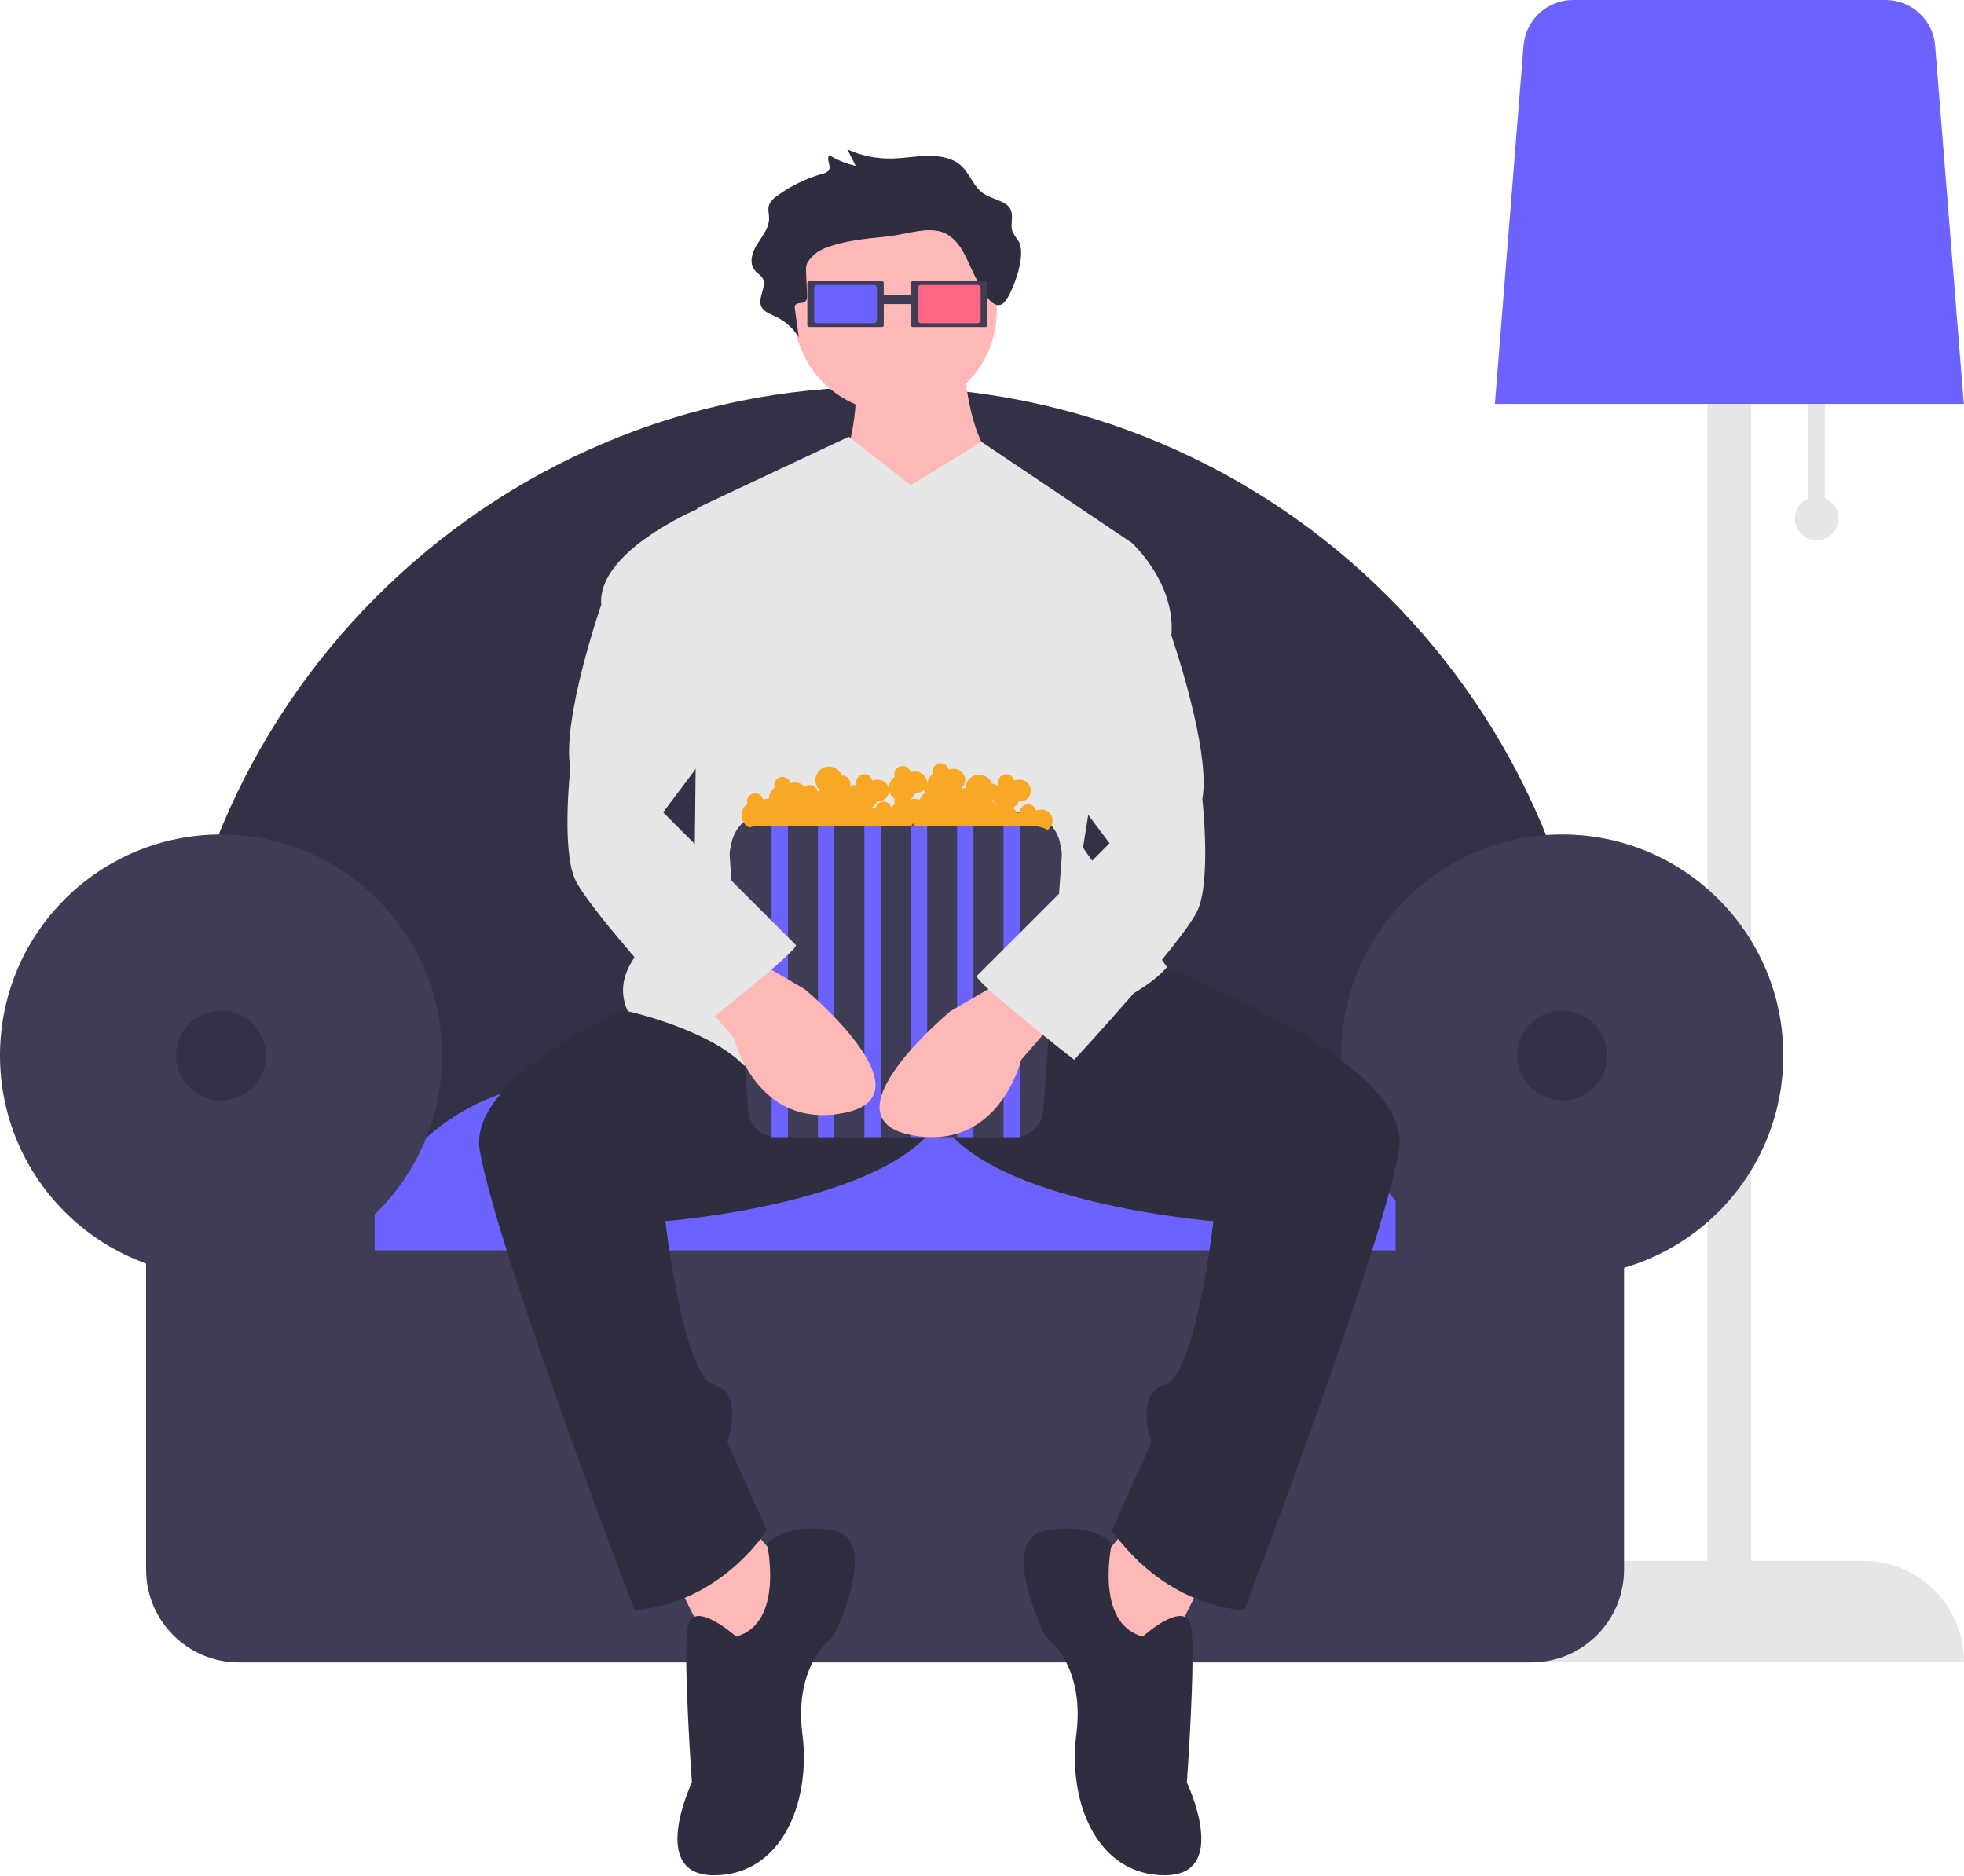
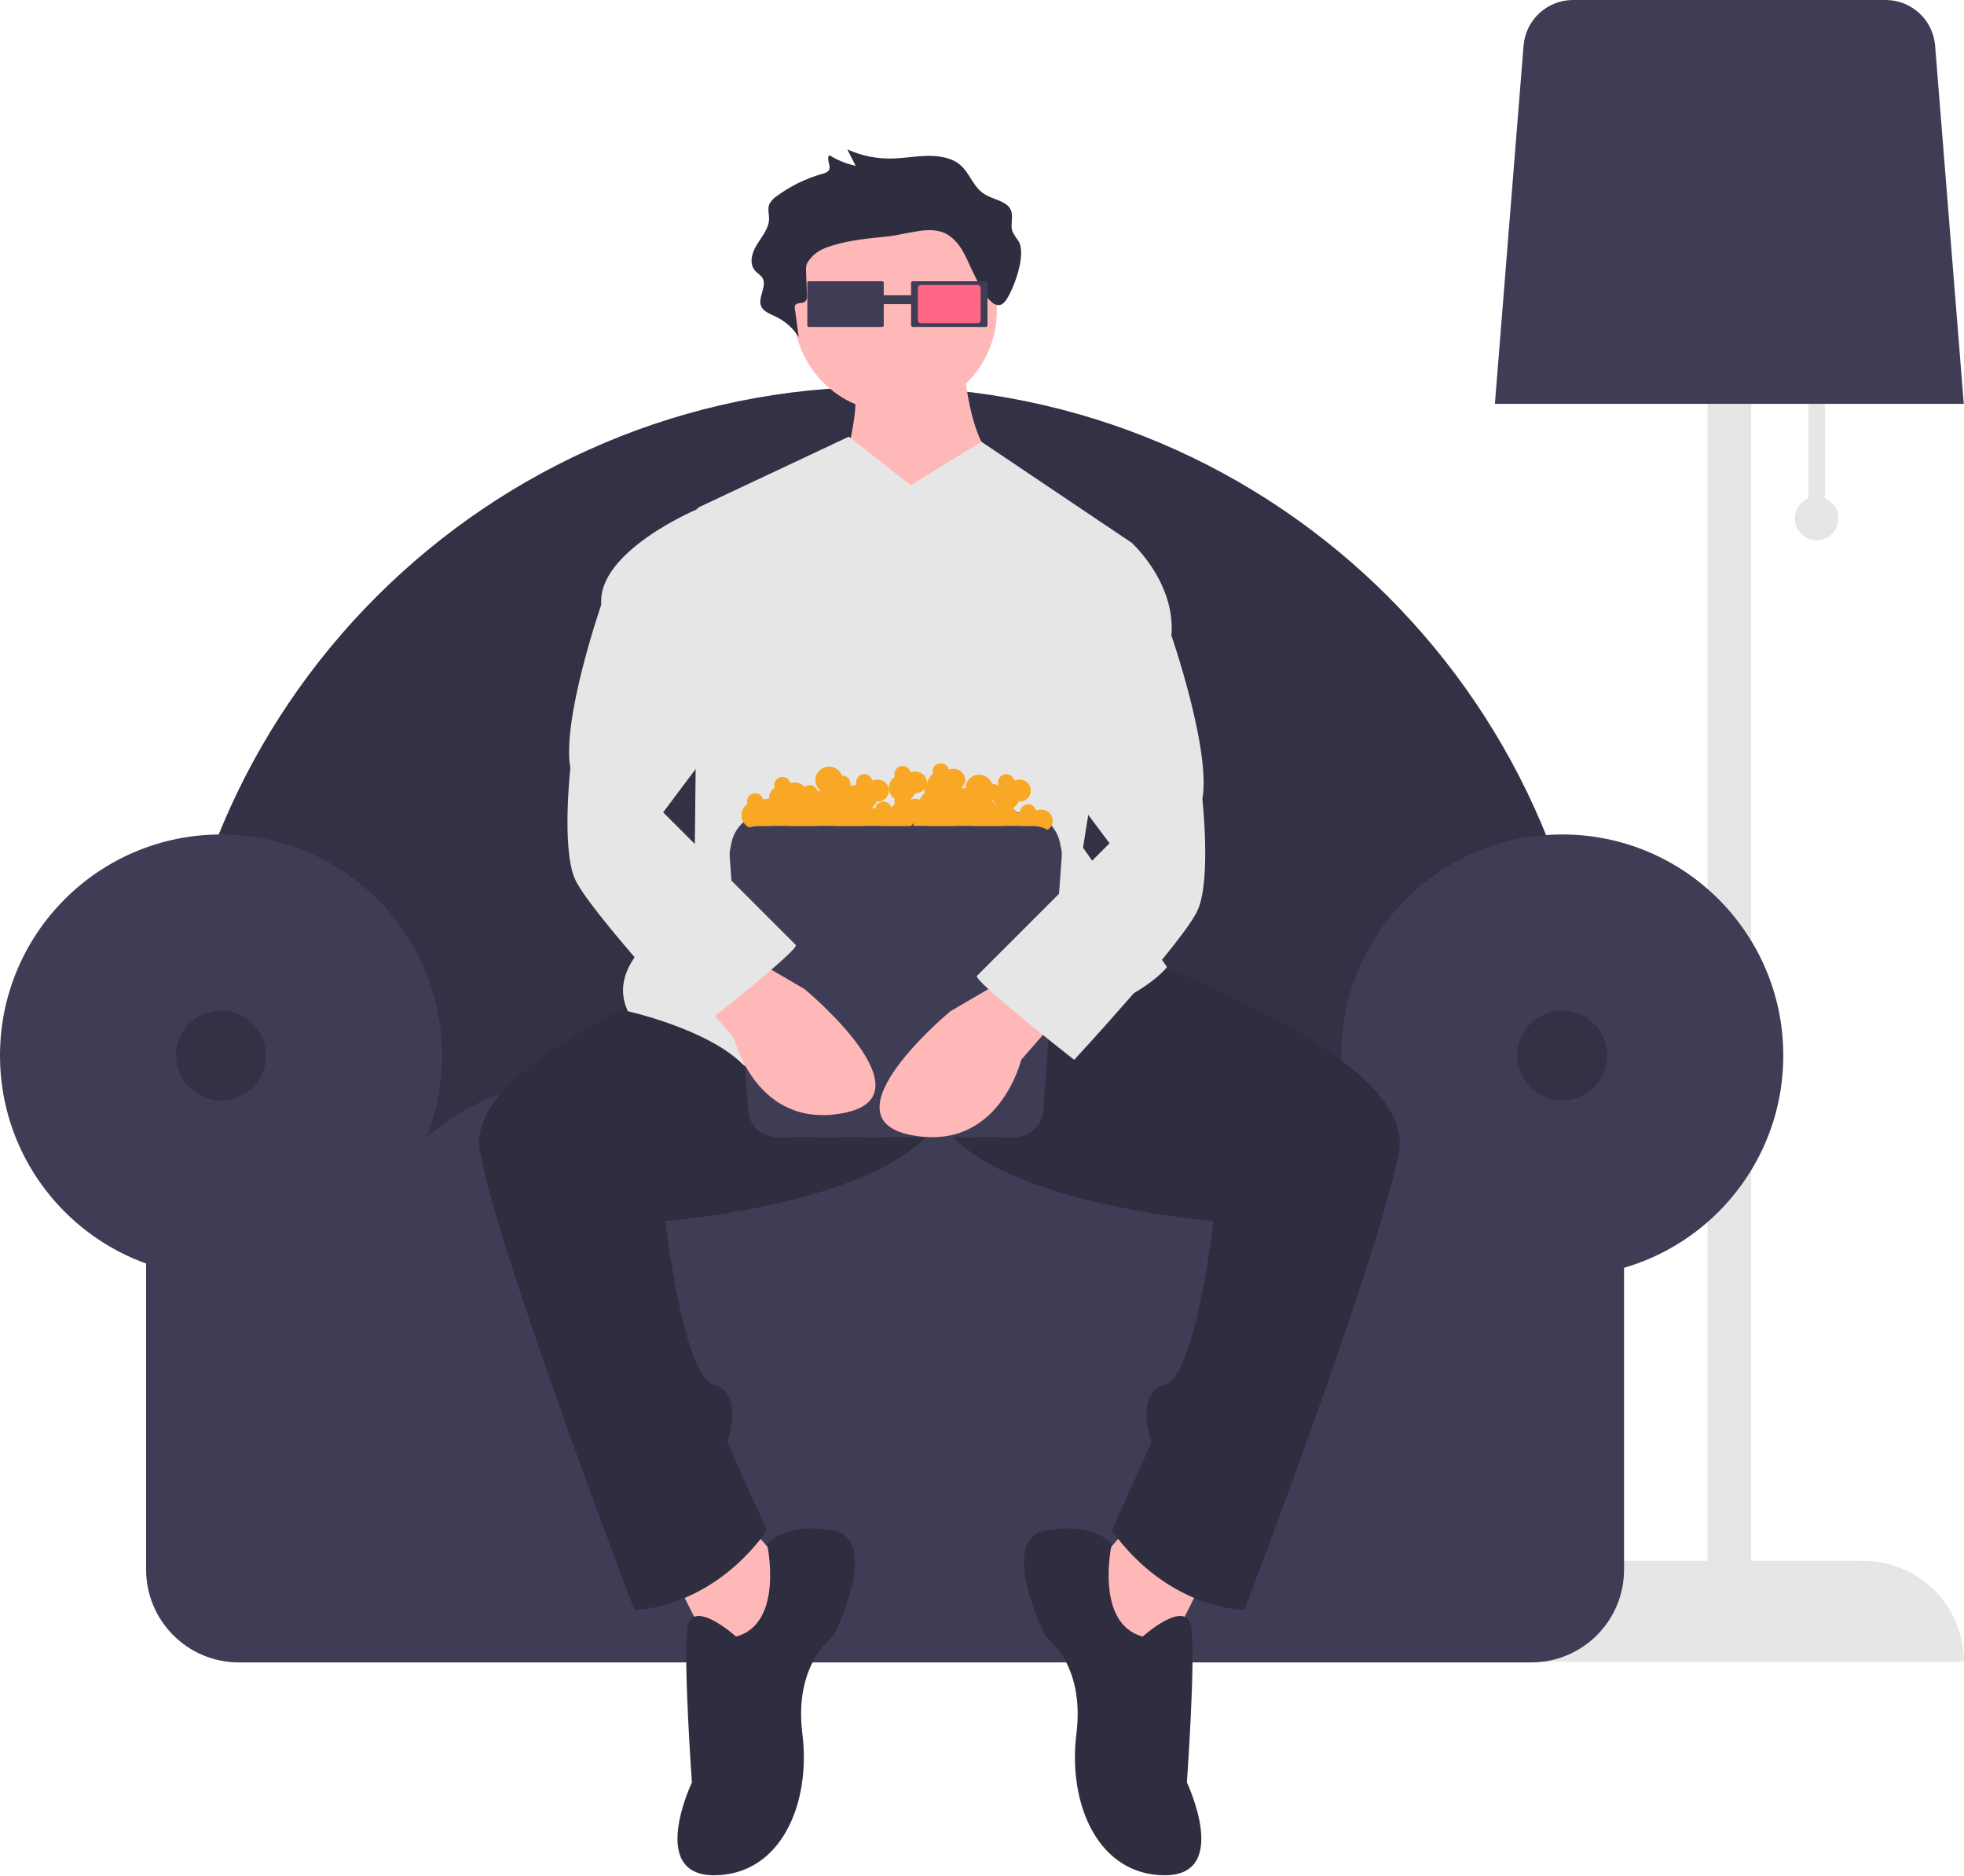
<svg xmlns="http://www.w3.org/2000/svg" id="a01bbba8-bc2d-4e66-a086-829e28c11719" data-name="Layer 1" width="719.769" height="687.25" viewBox="0 0 719.769 687.25">
  <path d="M908.885,288.962V250.375h-6v38.587a8,8,0,1,0,6,0Z" transform="translate(-240.1153 -106.375)" fill="#e6e6e6" />
  <path d="M922.885,678.375h-41v-498h-16v498H824.885a37,37,0,0,0-37,37v0h172v-0A37,37,0,0,0,922.885,678.375Z" transform="translate(-240.1153 -106.375)" fill="#e6e6e6" />
-   <path d="M787.968,254.375h171.834L949.294,123.035A18.198,18.198,0,0,0,931.248,106.375H816.521a18.198,18.198,0,0,0-18.046,16.66Z" transform="translate(-240.1153 -106.375)" fill="#6c63ff" />
+   <path d="M787.968,254.375h171.834L949.294,123.035A18.198,18.198,0,0,0,931.248,106.375H816.521a18.198,18.198,0,0,0-18.046,16.66Z" transform="translate(-240.1153 -106.375)" fill="#3f3d56" />
  <path d="M301.213,563.911H825.692V510.364c0-144.599-117.641-262.239-262.239-262.239S301.213,365.766,301.213,510.364Z" transform="translate(-240.1153 -106.375)" fill="#3f3d56" />
  <path d="M301.213,563.911H825.692V510.364c0-144.599-117.641-262.239-262.239-262.239S301.213,365.766,301.213,510.364Z" transform="translate(-240.1153 -106.375)" opacity="0.2" />
-   <path d="M369.188,582.446H772.82A81.097,81.097,0,0,0,691.826,502.813H450.181A81.097,81.097,0,0,0,369.188,582.446Z" transform="translate(-240.1153 -106.375)" fill="#6c63ff" />
+   <path d="M369.188,582.446H772.82A81.097,81.097,0,0,0,691.826,502.813H450.181A81.097,81.097,0,0,0,369.188,582.446Z" transform="translate(-240.1153 -106.375)" fill="#3f3d56" />
  <circle cx="81.006" cy="386.827" r="81.006" fill="#3f3d56" />
  <circle cx="572.533" cy="386.827" r="81.006" fill="#3f3d56" />
  <path d="M751.551,534.392V564.597H377.413V534.392H293.662V681.614a34.011,34.011,0,0,0,34.011,34.011H801.291a34.011,34.011,0,0,0,34.011-34.011V534.392Z" transform="translate(-240.1153 -106.375)" fill="#3f3d56" />
  <circle cx="81.006" cy="386.827" r="16.476" opacity="0.2" />
  <circle cx="572.533" cy="386.827" r="16.476" opacity="0.2" />
  <path d="M593.293,238.871s1.62,30.775,12.958,37.254,0,50.211,0,50.211L552.8,327.956l-3.239-51.831s6.479-21.056,3.239-30.775S593.293,238.871,593.293,238.871Z" transform="translate(-240.1153 -106.375)" fill="#ffb8b8" />
  <polygon points="413.107 560.102 393.671 582.778 424.446 611.933 440.643 579.539 413.107 560.102" fill="#ffb8b8" />
  <polygon points="275.431 560.102 294.868 582.778 264.093 611.933 247.896 579.539 275.431 560.102" fill="#ffb8b8" />
  <path d="M642.695,451.864s116.62,38.873,110.141,76.127-56.69,168.451-56.69,168.451-27.535,0-48.592-29.155l14.577-32.394s-6.479-17.817,4.859-21.056,17.817-59.93,17.817-59.93-82.606-6.479-100.423-37.254l-32.394-77.746Z" transform="translate(-240.1153 -106.375)" fill="#2f2e41" />
  <path d="M526.075,451.864S409.455,490.738,415.934,527.991s56.69,168.451,56.69,168.451,27.535,0,48.592-29.155l-14.577-32.394s6.479-17.817-4.859-21.056-17.817-59.93-17.817-59.93,82.606-6.479,100.423-37.254l32.394-77.746Z" transform="translate(-240.1153 -106.375)" fill="#2f2e41" />
  <path d="M658.892,706.16s16.197-14.577,17.817-3.239-1.62,56.69-1.62,56.69,16.197,34.014-8.099,34.014-35.634-25.915-32.394-51.831-11.338-35.634-11.338-35.634-17.817-35.634,0-38.873,24.296,4.859,24.296,4.859S641.075,701.301,658.892,706.16Z" transform="translate(-240.1153 -106.375)" fill="#2f2e41" />
  <path d="M509.878,706.16s-16.197-14.577-17.817-3.239,1.62,56.69,1.62,56.69S477.483,793.625,501.779,793.625s35.634-25.915,32.394-51.831,11.338-35.634,11.338-35.634,17.817-35.634,0-38.873-24.296,4.859-24.296,4.859S527.695,701.301,509.878,706.16Z" transform="translate(-240.1153 -106.375)" fill="#2f2e41" />
  <circle cx="328.072" cy="113.87" r="37.254" fill="#ffb8b8" />
  <path d="M573.857,284.224l-22.676-17.817-55.07,25.915-1.62,147.394s-34.014,16.197-24.296,37.254c0,0,29.155,6.479,42.113,19.437s85.845-4.859,116.62-14.577,38.873-21.056,38.873-21.056l-30.775-43.732,17.817-111.761L599.778,268.259Z" transform="translate(-240.1153 -106.375)" fill="#e6e6e6" />
  <path d="M613.478,194.889a32.723,32.723,0,0,1-2.221-3.447c-1.155-2.813.669-6.129-1.035-8.756-1.74-2.682-6.159-3.247-9.165-5.069-4.631-2.807-5.473-8.314-9.811-11.407-3.126-2.228-7.584-2.829-11.762-2.702s-8.299.882-12.478.965a37.622,37.622,0,0,1-16.377-3.349l3.083,6.031a30.776,30.776,0,0,1-9.678-3.923c-1.364,1.691,1.131,4.259-.416,5.845a4.963,4.963,0,0,1-2.184,1.013,52.246,52.246,0,0,0-16.538,8.068,8.31,8.31,0,0,0-2.783,2.938c-.804,1.781-.091,3.748-.152,5.641-.111,3.441-2.737,6.441-4.601,9.541s-2.87,7.118-.106,9.749a25.135,25.135,0,0,1,1.932,1.703c2.77,3.267-2.133,8.052.23,11.519,1.026,1.505,3.129,2.267,4.957,3.156a19.807,19.807,0,0,1,8.474,7.553L531.426,219.531a1.72,1.72,0,0,1,.283-1.519c.688-.701,2.129-.422,3.079-.886,1.045-.511,1.124-1.683,1.082-2.665l-.32-7.571c-.144-3.405-.184-3.857,2.324-6.605,1.752-1.92,4.507-3.078,7.275-3.93,6.325-1.947,13.128-2.62,19.853-3.278,7.809-.764,16.602-4.553,22.667-.53,4.964,3.293,6.615,8.706,9.007,13.507,2.15,4.315,7.668,17.02,12.262,10.143C611.823,211.876,616.235,199.698,613.478,194.889Z" transform="translate(-240.1153 -106.375)" fill="#2f2e41" />
  <path d="M574.583,209.438a.58.58,0,0,0-.579.579v15.597a.58.58,0,0,0,.579.579h26.85a.58.58,0,0,0,.579-.579V210.017a.58.58,0,0,0-.579-.579Z" transform="translate(-240.1153 -106.375)" fill="#3f3d56" />
  <path d="M577.583,210.813a1.08,1.08,0,0,0-1.079,1.079v11.846a1.08,1.08,0,0,0,1.079,1.079h20.849a1.08,1.08,0,0,0,1.079-1.079V211.892a1.08,1.08,0,0,0-1.079-1.079Z" transform="translate(-240.1153 -106.375)" fill="#ff6584" />
  <rect x="320.784" y="108.201" width="13.986" height="3.239" fill="#3f3d56" />
  <path d="M536.562,209.438a.58.58,0,0,0-.579.579v15.597a.58.58,0,0,0,.579.579h26.85a.58.58,0,0,0,.579-.579V210.017a.58.58,0,0,0-.579-.579Z" transform="translate(-240.1153 -106.375)" fill="#3f3d56" />
-   <path d="M539.563,210.813a1.08,1.08,0,0,0-1.079,1.079v11.846a1.08,1.08,0,0,0,1.079,1.079H560.411a1.08,1.08,0,0,0,1.079-1.079V211.892a1.08,1.08,0,0,0-1.079-1.079Z" transform="translate(-240.1153 -106.375)" fill="#6c63ff" />
+   <path d="M539.563,210.813a1.08,1.08,0,0,0-1.079,1.079v11.846a1.08,1.08,0,0,0,1.079,1.079H560.411a1.08,1.08,0,0,0,1.079-1.079V211.892a1.08,1.08,0,0,0-1.079-1.079Z" transform="translate(-240.1153 -106.375)" fill="#3f3d56" />
  <path d="M281.769,297.75h93a14,14,0,0,1,14,14v0a0,0,0,0,1,0,0h-121a0,0,0,0,1,0,0v0A14,14,0,0,1,281.769,297.75Z" fill="#3f3d56" />
  <path d="M621.385,403.125a4.961,4.961,0,0,0-1.599.272,2.995,2.995,0,0,0-5.901.728c0,.015.004.029.004.044a5.142,5.142,0,0,0-1.103.229,3.011,3.011,0,0,0-1.483-1.911,5.017,5.017,0,0,0,2.164-2.369,4.021,4.021,0,1,0-.082-7.993,4.961,4.961,0,0,0-1.599.272,2.99,2.99,0,1,0-5.749,1.625c-.12.083-.231.177-.343.27a2.84,2.84,0,0,0-2.045-.681,4.98,4.98,0,0,0-9.683,1.551,5.118,5.118,0,0,0-1.18.235,3,3,0,0,0-.172-.494,3.758,3.758,0,0,0,1.272-2.779,4.272,4.272,0,0,0-4.5-4,4.961,4.961,0,0,0-1.599.272,2.99,2.99,0,1,0-5.749,1.625,4.987,4.987,0,0,0-2.137,3.869c-.042.038-.091.068-.131.108a3.563,3.563,0,0,0,.116-.874,4.272,4.272,0,0,0-4.5-4,4.961,4.961,0,0,0-1.599.272,2.99,2.99,0,1,0-5.749,1.625,4.987,4.987,0,0,0,0,8.205,2.727,2.727,0,0,0,0,1.795,5.049,5.049,0,0,0-1.279,1.292,2.981,2.981,0,0,0-5.842.505,4.764,4.764,0,0,0-1.286-.519,5.027,5.027,0,0,0,1.837-2.182,4.021,4.021,0,1,0-.082-7.993,4.961,4.961,0,0,0-1.599.272,2.99,2.99,0,1,0-5.749,1.625c-.064.045-.122.097-.184.145-.156-.015-.308-.042-.468-.042a4.961,4.961,0,0,0-1.599.272c-.019-.075-.05-.145-.074-.219a2.947,2.947,0,0,0-3.062-3.567,4.995,4.995,0,1,0-7.851,5.565,5.173,5.173,0,0,0-1.013.221,2.973,2.973,0,0,0-4.762-1.608,4.676,4.676,0,0,0-3.639-1.664,4.961,4.961,0,0,0-1.599.272,2.99,2.99,0,1,0-5.749,1.625,4.989,4.989,0,0,0-2.152,4.103c0,.015.004.03.005.045a4.148,4.148,0,0,0-2.104.227,2.99,2.99,0,1,0-5.749,1.625,4.98,4.98,0,0,0,3.936,8.97,4.982,4.982,0,0,0,9.414,1.279,31.17,31.17,0,0,0,10.802-.487,4.982,4.982,0,0,0,9.278.333,4.892,4.892,0,0,0,2.097-.519,4.977,4.977,0,0,0,8.903-.481,4.844,4.844,0,0,1,5.418,3.007,7.799,7.799,0,0,1,5.744-3.179,4.875,4.875,0,0,0,5.415-2.068,4.998,4.998,0,0,0,9.423,3.239,4.892,4.892,0,0,0,2.097-.519,4.977,4.977,0,0,0,8.903-.481,4.892,4.892,0,0,0,2.097-.519,4.948,4.948,0,0,0,7.412,1.437,4.979,4.979,0,0,0,8.906,2.065,4.966,4.966,0,0,0,7.584-1.983,4.021,4.021,0,1,0-.082-7.993Zm-89.378-2.064c-.005.024-.009.049-.014.073-.036-.001-.071-.009-.108-.009a2.978,2.978,0,0,0-.446.045c.008-.018.02-.034.027-.052A4.98,4.98,0,0,0,532.007,401.061Zm41.779-1.664c-.015-.058-.04-.112-.057-.169a5.024,5.024,0,0,0,1.738-2.111,4.681,4.681,0,0,0,3.477-1.574,3.009,3.009,0,0,0-.059.582,2.967,2.967,0,0,0,.152.897,5.018,5.018,0,0,0-1.859,2.437,4.907,4.907,0,0,0-3.392-.062Zm29.95.373c-.002-.061.006-.124.002-.185a2.986,2.986,0,0,0,.381-.026,4.956,4.956,0,0,0,.953,1.765c-.094.026-.194.042-.286.074A3.016,3.016,0,0,0,603.736,399.77Z" transform="translate(-240.1153 -106.375)" fill="#f9a825" />
  <path d="M517.958,409.125a10.441,10.441,0,0,0-10.427,11.002l6.771,93.115a10.441,10.441,0,0,0,10.427,9.883H612.04a10.441,10.441,0,0,0,10.427-9.883l6.771-93.115a10.441,10.441,0,0,0-10.427-11.002Z" transform="translate(-240.1153 -106.375)" fill="#3f3d56" />
-   <rect x="282.769" y="302.75" width="6" height="114" fill="#6c63ff" />
-   <rect x="299.769" y="302.75" width="6" height="114" fill="#6c63ff" />
-   <rect x="316.769" y="302.75" width="6" height="114" fill="#6c63ff" />
-   <rect x="333.769" y="302.75" width="6" height="114" fill="#6c63ff" />
-   <rect x="350.769" y="302.75" width="6" height="114" fill="#6c63ff" />
-   <rect x="367.769" y="302.75" width="6" height="114" fill="#6c63ff" />
+   <rect x="282.769" y="302.75" width="6" height="114" fill="#3f3d56" />
+   <rect x="299.769" y="302.75" width="6" height="114" fill="#3f3d56" />
+   <rect x="316.769" y="302.75" width="6" height="114" fill="#3f3d56" />
+   <rect x="333.769" y="302.75" width="6" height="114" fill="#3f3d56" />
+   <rect x="350.769" y="302.75" width="6" height="114" fill="#3f3d56" />
+   <rect x="367.769" y="302.75" width="6" height="114" fill="#3f3d56" />
  <path d="M607.871,465.632l-19.437,11.338s-46.972,38.873-14.577,45.352,40.493-27.535,40.493-27.535l11.338-12.958Z" transform="translate(-240.1153 -106.375)" fill="#ffb8b8" />
  <path d="M515.547,457.533l19.437,11.338s46.972,38.873,14.577,45.352-40.493-27.535-40.493-27.535l-11.338-12.958Z" transform="translate(-240.1153 -106.375)" fill="#ffb8b8" />
  <path d="M633.786,303.66l21.056,1.62s16.197,14.577,14.577,34.014c0,0,14.577,42.113,11.338,59.93,0,0,3.239,29.155-1.62,40.493S633.786,494.787,633.786,494.787s-37.254-29.155-35.634-30.775l48.592-48.592-24.296-32.394Z" transform="translate(-240.1153 -106.375)" fill="#e6e6e6" />
  <path d="M496.11,292.322l-.81.81s-36.444,15.387-34.824,34.824c0,0-14.577,42.113-11.338,59.93,0,0-3.239,29.155,1.62,40.493s45.352,55.07,45.352,55.07,37.254-29.155,35.634-30.775l-48.592-48.592,24.296-32.394Z" transform="translate(-240.1153 -106.375)" fill="#e6e6e6" />
</svg>
